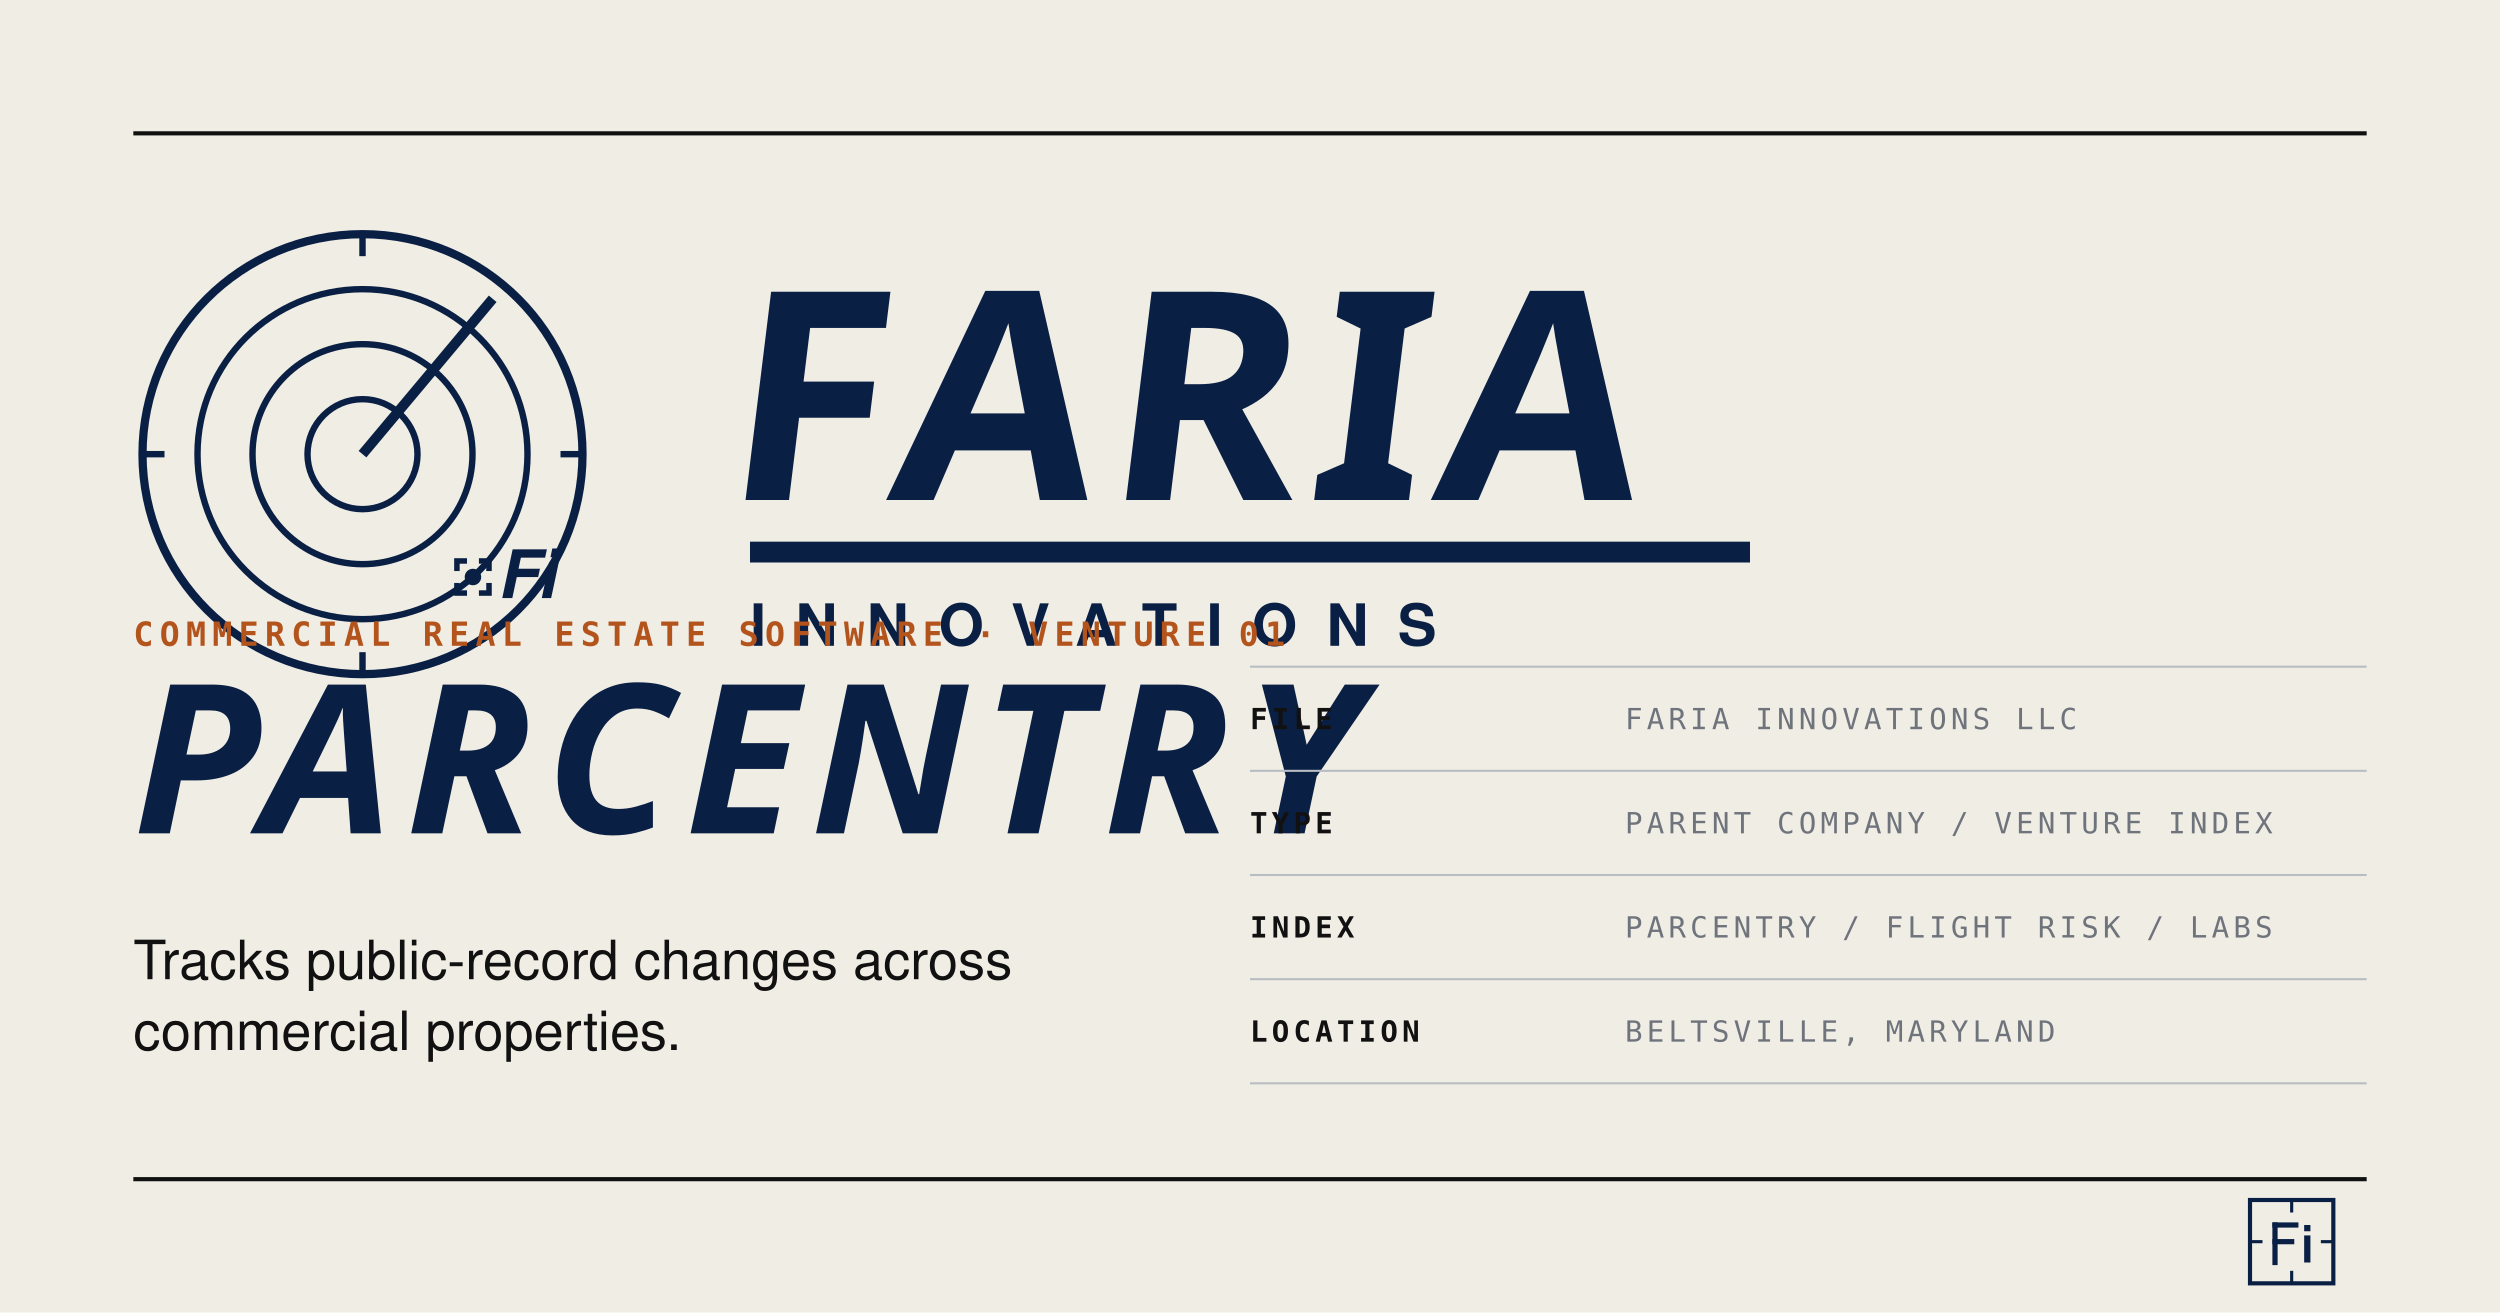
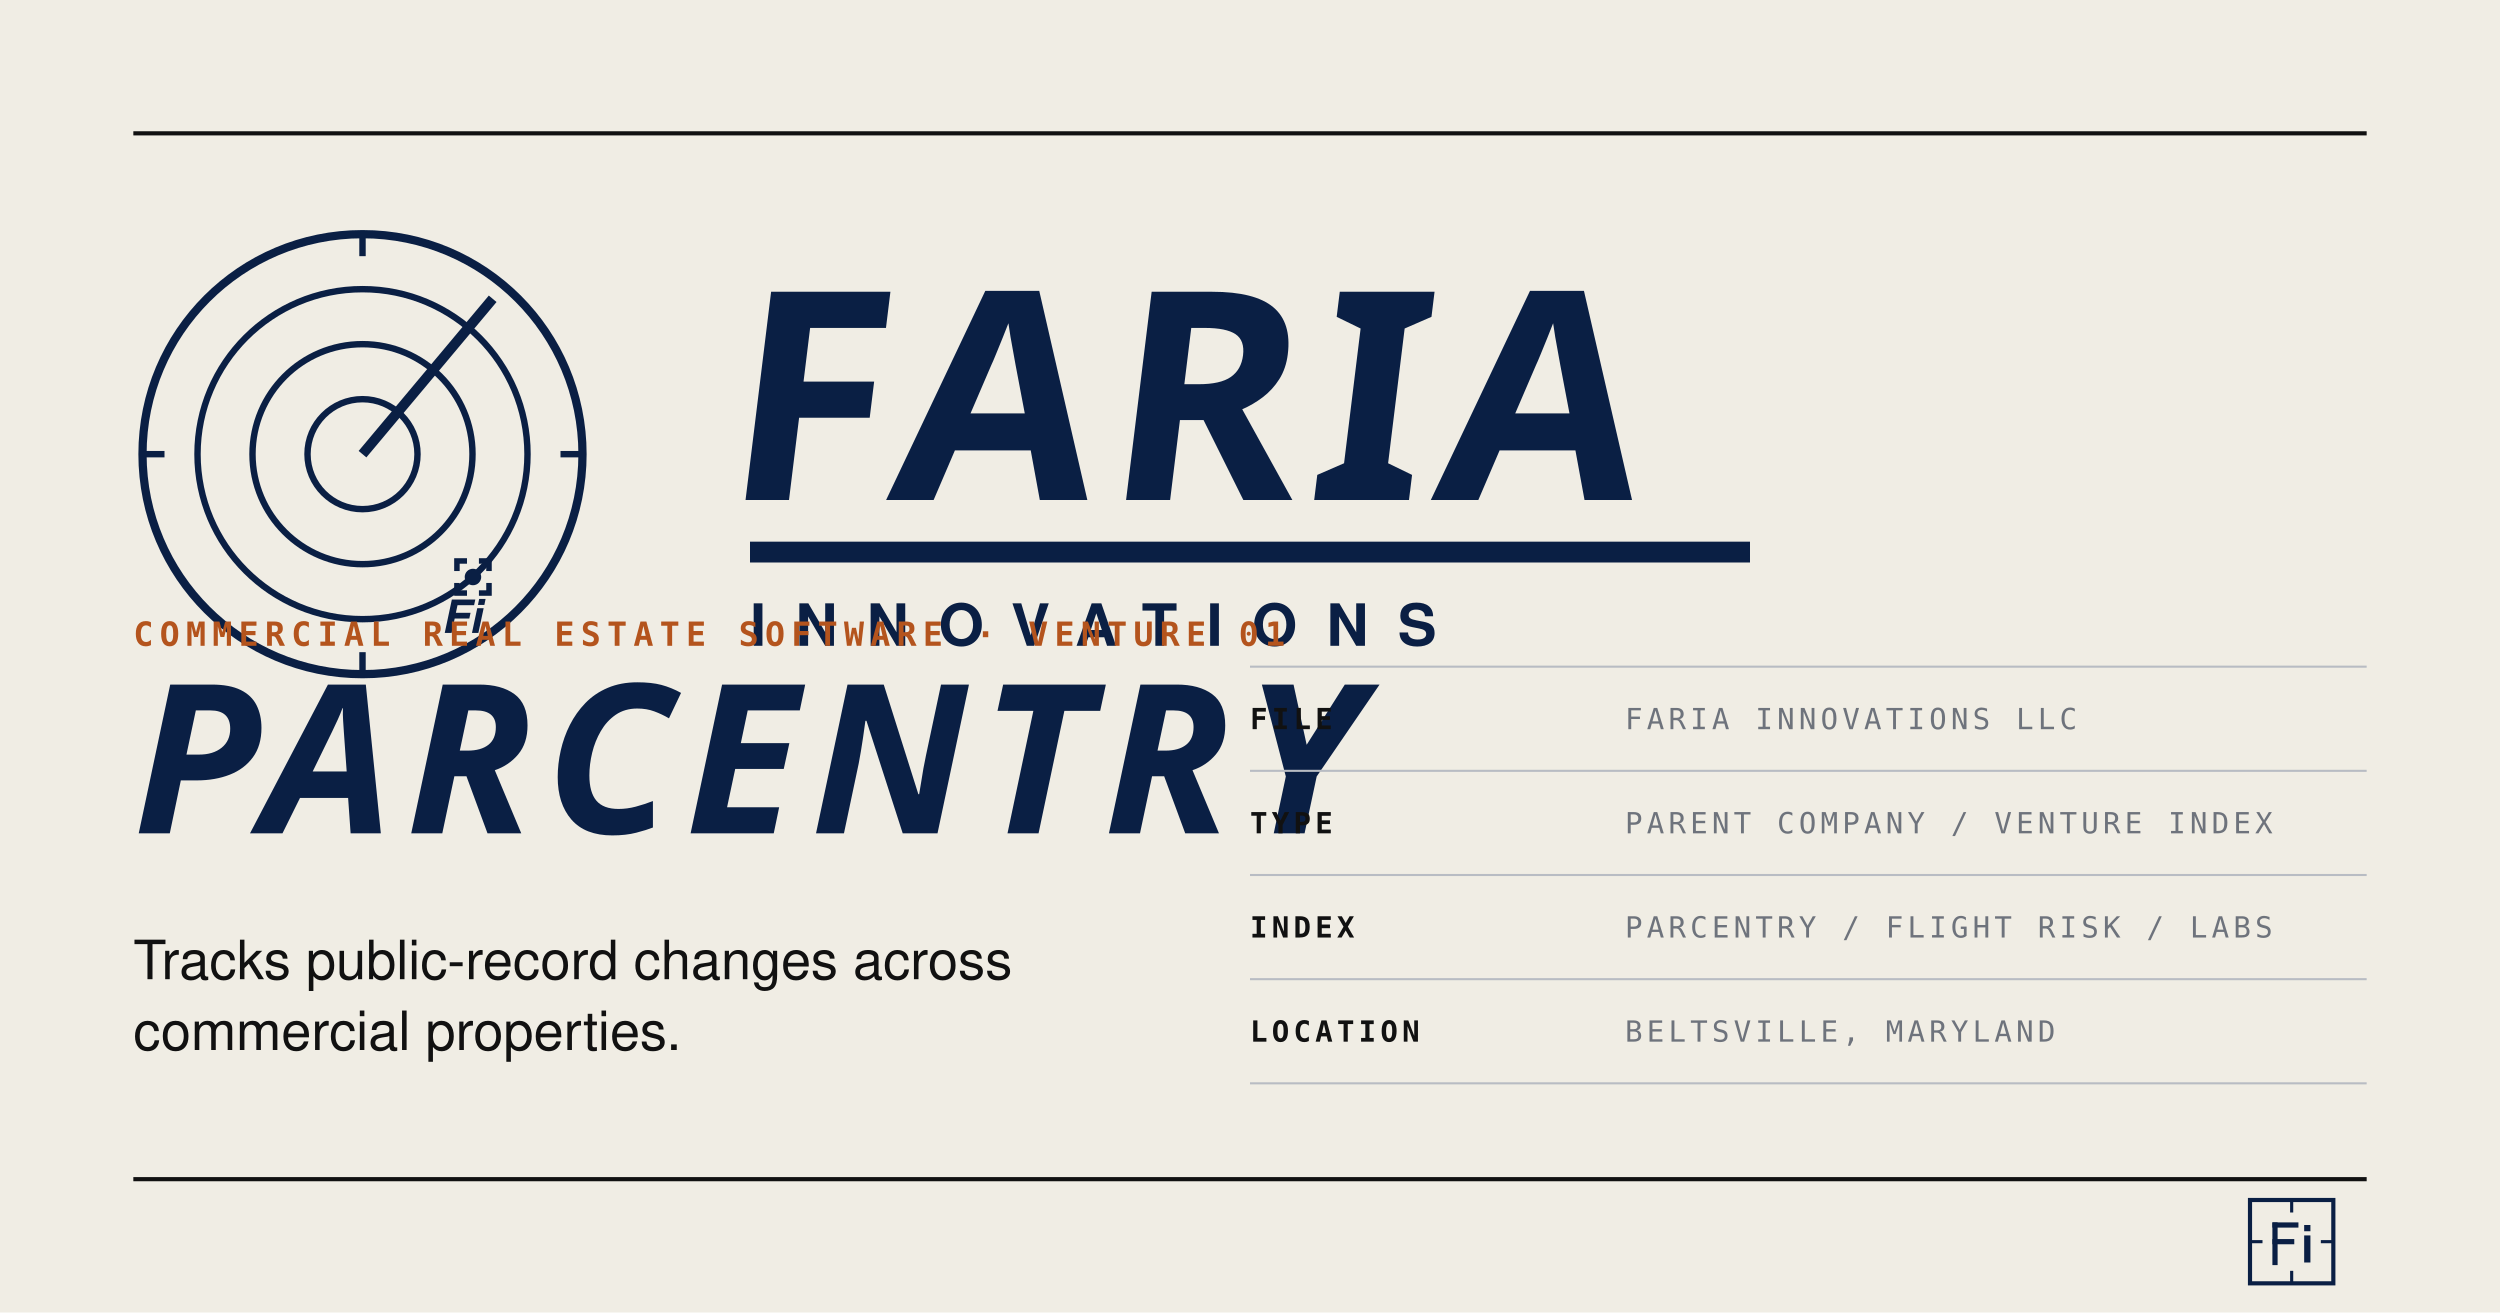
<svg xmlns="http://www.w3.org/2000/svg" width="1200" height="630" viewBox="0 0 1200 630">
  <rect width="1200" height="630" fill="#F0EDE4" />
  <line x1="64" y1="64" x2="1136" y2="64" stroke="#111111" stroke-width="2" />
  <line x1="64" y1="566" x2="1136" y2="566" stroke="#111111" stroke-width="2" />
  <g transform="translate(64,108) scale(0.22)">
    <g fill="none" stroke="#0A1F44">
      <circle cx="500" cy="500" r="120" stroke-width="14" />
      <circle cx="500" cy="500" r="240" stroke-width="14" />
      <circle cx="500" cy="500" r="360" stroke-width="14" />
      <circle cx="500" cy="500" r="480" stroke-width="18" />
      <line x1="500" y1="500" x2="784" y2="161" stroke-width="22" />
      <line x1="500" y1="20" x2="500" y2="68" stroke-width="14" />
      <line x1="500" y1="932" x2="500" y2="980" stroke-width="14" />
      <line x1="20" y1="500" x2="68" y2="500" stroke-width="14" />
      <line x1="932" y1="500" x2="980" y2="500" stroke-width="14" />
    </g>
    <circle cx="741" cy="768" r="18" fill="#0A1F44" />
    <g fill="none" stroke="#0A1F44" stroke-width="12">
      <polyline points="706,755 706,733 728,733" />
      <polyline points="754,733 776,733 776,755" />
      <polyline points="706,781 706,803 728,803" />
      <polyline points="754,803 776,803 776,781" />
    </g>
-     <text x="800" y="814" font-family="'Saira','Helvetica Neue',system-ui,sans-serif" font-weight="900" font-style="italic" font-size="146" letter-spacing="-2" fill="#0A1F44">Fi</text>
+     <text x="720" y="890" text-anchor="middle" font-family="'Saira','Helvetica Neue',system-ui,sans-serif" font-weight="900" font-style="italic" font-size="100" letter-spacing="-1" fill="#0A1F44">Fi</text>
  </g>
  <g transform="translate(360,120)">
    <g transform="skewX(-7)">
      <text x="0" y="120" font-family="'Saira','Helvetica Neue Condensed','Arial Narrow',system-ui,sans-serif" font-weight="900" font-size="140" letter-spacing="6" fill="#0A1F44">FARIA</text>
    </g>
    <rect x="0" y="140" width="480" height="10" fill="#0A1F44" />
    <text x="0" y="190" font-family="'Saira','Helvetica Neue',system-ui,sans-serif" font-weight="600" font-size="28" letter-spacing="14" fill="#0A1F44">INNOVATIONS</text>
  </g>
  <text x="64" y="310" font-family="'IBM Plex Mono','SF Mono',Menlo,monospace" font-size="16" font-weight="600" letter-spacing="3" fill="#B4541D">COMMERCIAL REAL ESTATE SOFTWARE · VENTURE 01</text>
  <text x="64" y="400" font-family="'Saira','Helvetica Neue Condensed','Arial Narrow',system-ui,sans-serif" font-size="100" font-weight="900" font-style="italic" letter-spacing="6" fill="#0A1F44">PARCENTRY</text>
  <text x="64" y="470" font-family="'Helvetica Neue','Helvetica','Arial',sans-serif" font-size="26" font-weight="500" fill="#111111">Tracks public-record changes across</text>
  <text x="64" y="504" font-family="'Helvetica Neue','Helvetica','Arial',sans-serif" font-size="26" font-weight="500" fill="#111111">commercial properties.</text>
  <g font-family="'IBM Plex Mono','SF Mono',Menlo,monospace" font-size="14" letter-spacing="2">
    <line x1="600" y1="320" x2="1136" y2="320" stroke="#B8BCC3" stroke-width="1" />
    <text x="600" y="350" font-weight="600" fill="#111111">FILE</text>
    <text x="780" y="350" fill="#6E737C">FARIA INNOVATIONS LLC</text>
    <line x1="600" y1="370" x2="1136" y2="370" stroke="#B8BCC3" stroke-width="1" />
    <text x="600" y="400" font-weight="600" fill="#111111">TYPE</text>
    <text x="780" y="400" fill="#6E737C">PARENT COMPANY / VENTURE INDEX</text>
    <line x1="600" y1="420" x2="1136" y2="420" stroke="#B8BCC3" stroke-width="1" />
    <text x="600" y="450" font-weight="600" fill="#111111">INDEX</text>
    <text x="780" y="450" fill="#6E737C">PARCENTRY / FLIGHT RISK / LABS</text>
    <line x1="600" y1="470" x2="1136" y2="470" stroke="#B8BCC3" stroke-width="1" />
    <text x="600" y="500" font-weight="600" fill="#111111">LOCATION</text>
    <text x="780" y="500" fill="#6E737C">BELTSVILLE, MARYLAND</text>
    <line x1="600" y1="520" x2="1136" y2="520" stroke="#B8BCC3" stroke-width="1" />
  </g>
  <g transform="translate(1080,576)">
    <rect x="0" y="0" width="40" height="40" fill="none" stroke="#0A1F44" stroke-width="2" />
    <line x1="20" y1="0" x2="20" y2="6" stroke="#0A1F44" stroke-width="1.5" />
    <line x1="20" y1="34" x2="20" y2="40" stroke="#0A1F44" stroke-width="1.5" />
    <line x1="0" y1="20" x2="6" y2="20" stroke="#0A1F44" stroke-width="1.5" />
    <line x1="34" y1="20" x2="40" y2="20" stroke="#0A1F44" stroke-width="1.5" />
    <g fill="none" stroke="#0A1F44" stroke-width="2.5" stroke-linecap="square">
      <line x1="12" y1="12" x2="12" y2="30" />
      <line x1="12" y1="12" x2="22" y2="12" />
      <line x1="12" y1="20" x2="20" y2="20" />
    </g>
    <g fill="#0A1F44">
      <rect x="26" y="17" width="3" height="13" />
      <rect x="26" y="12" width="3" height="3" />
    </g>
  </g>
</svg>
